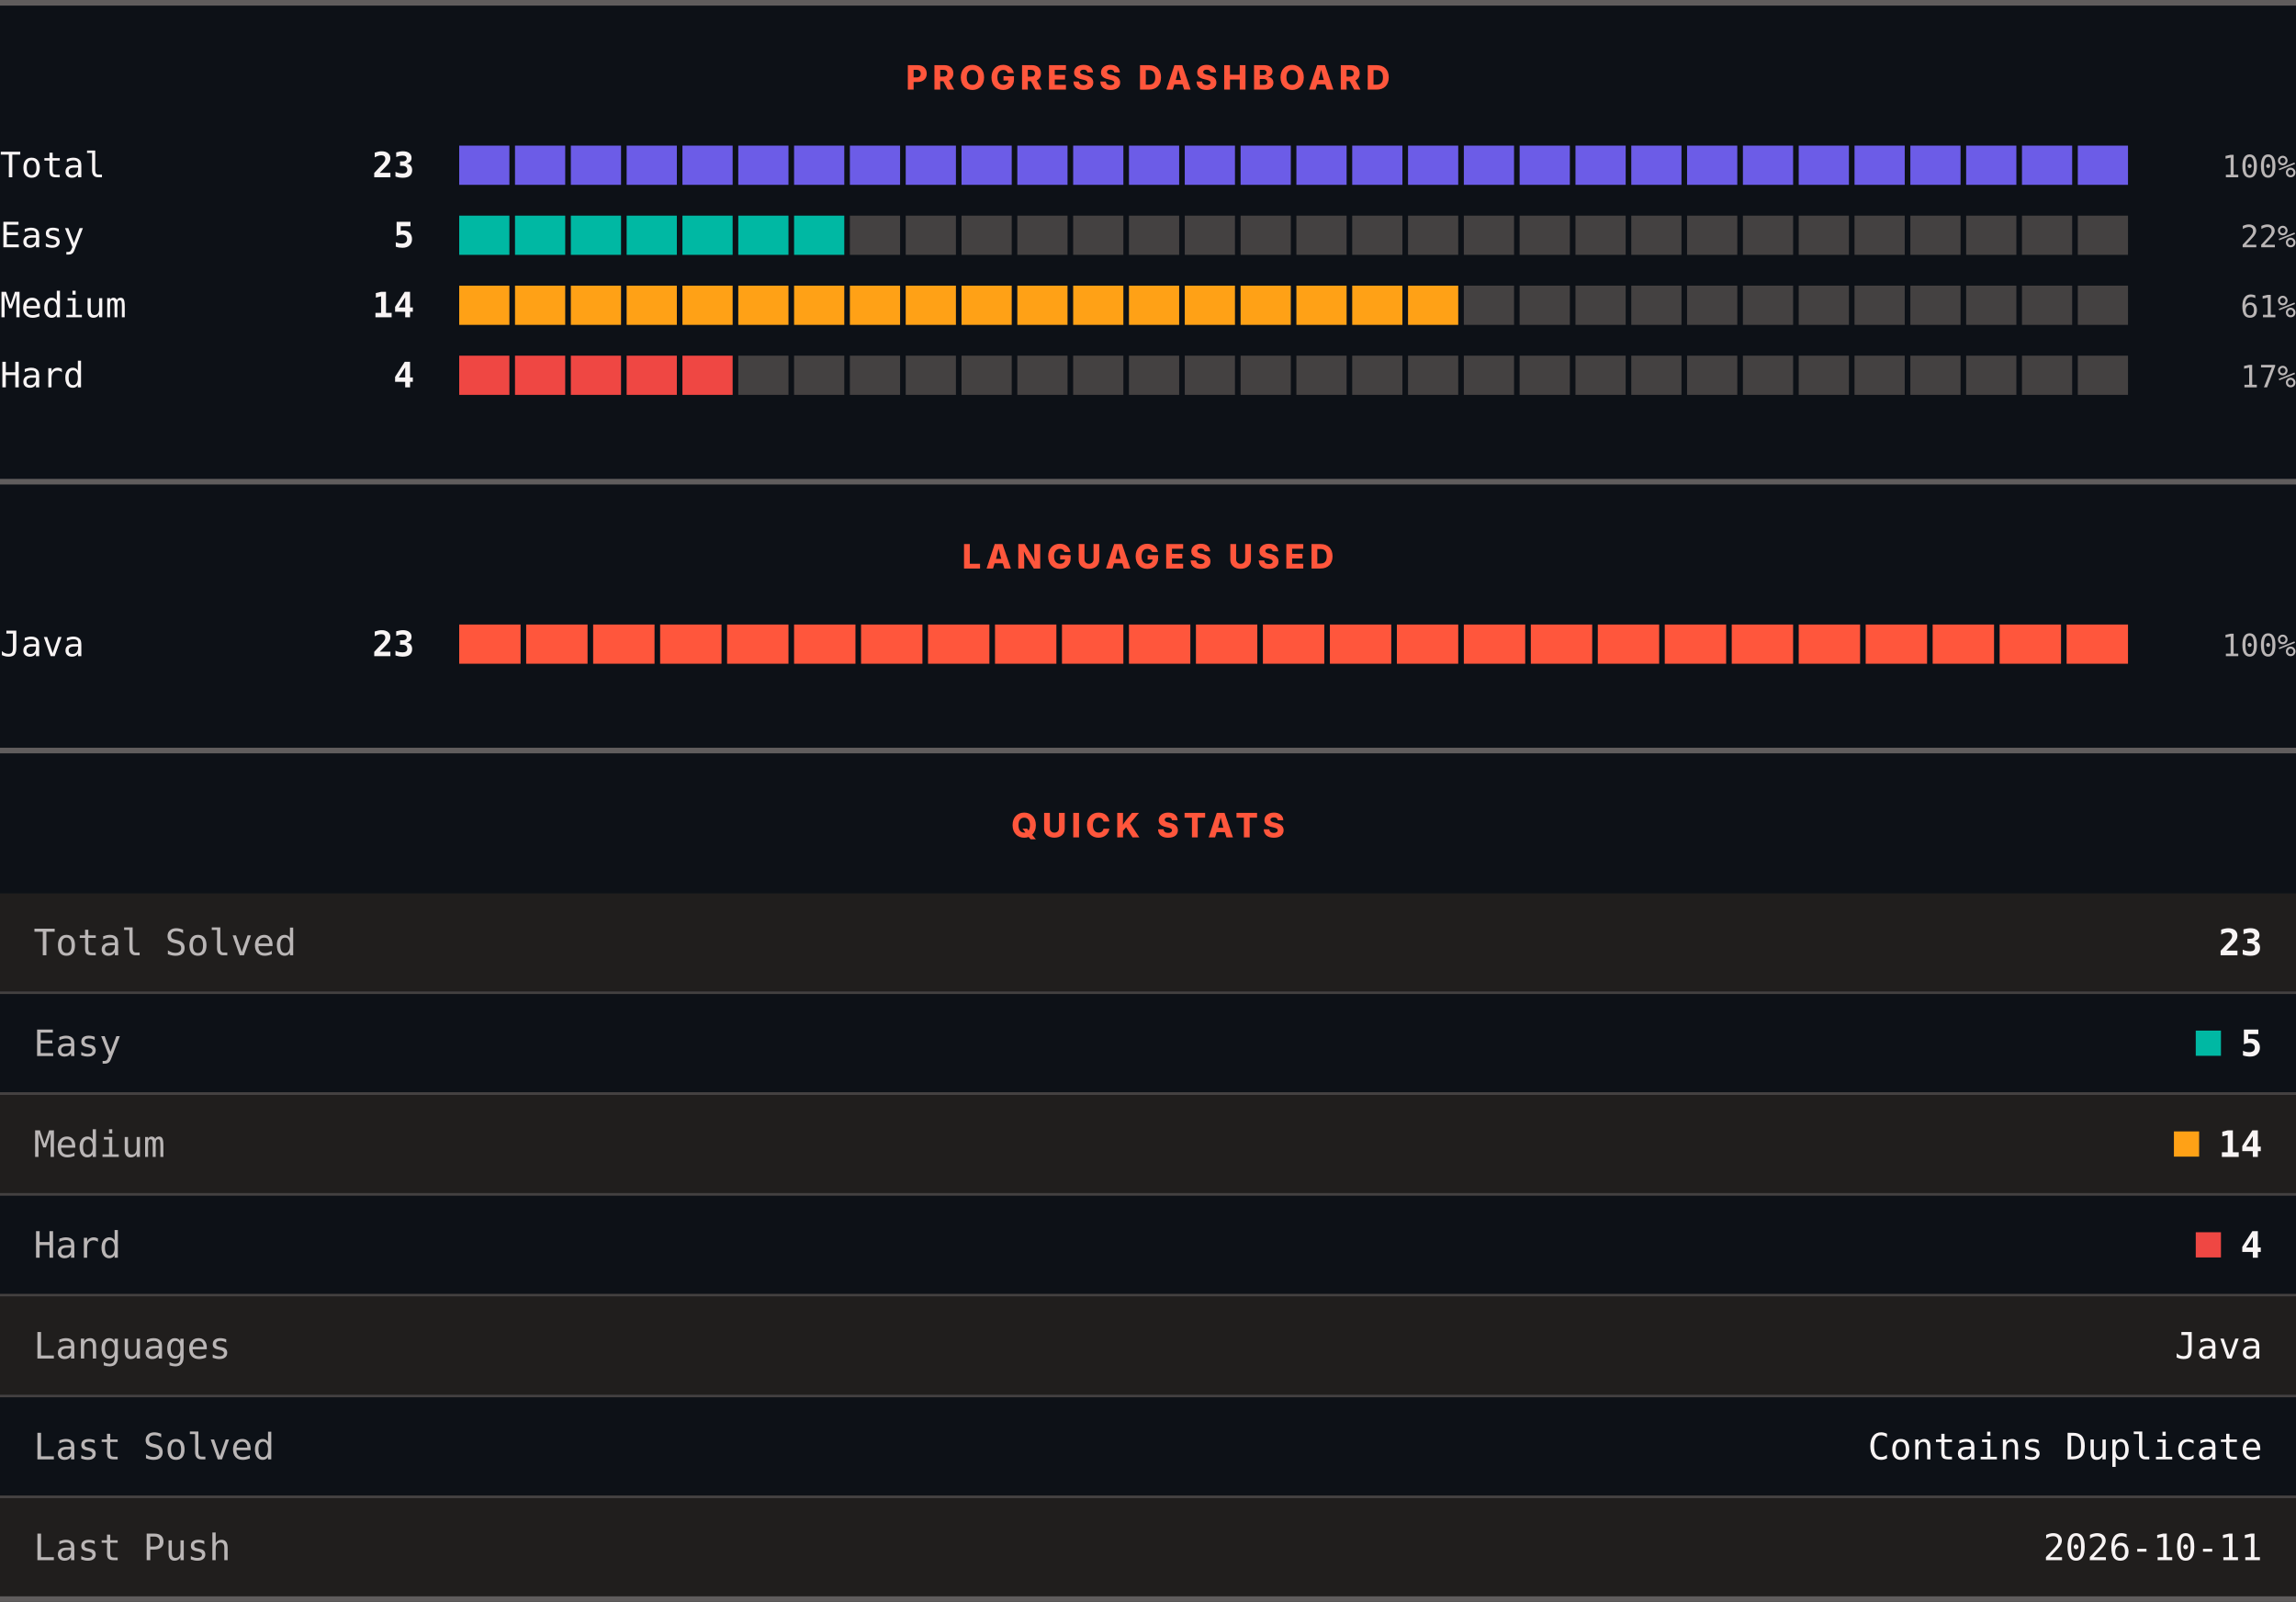
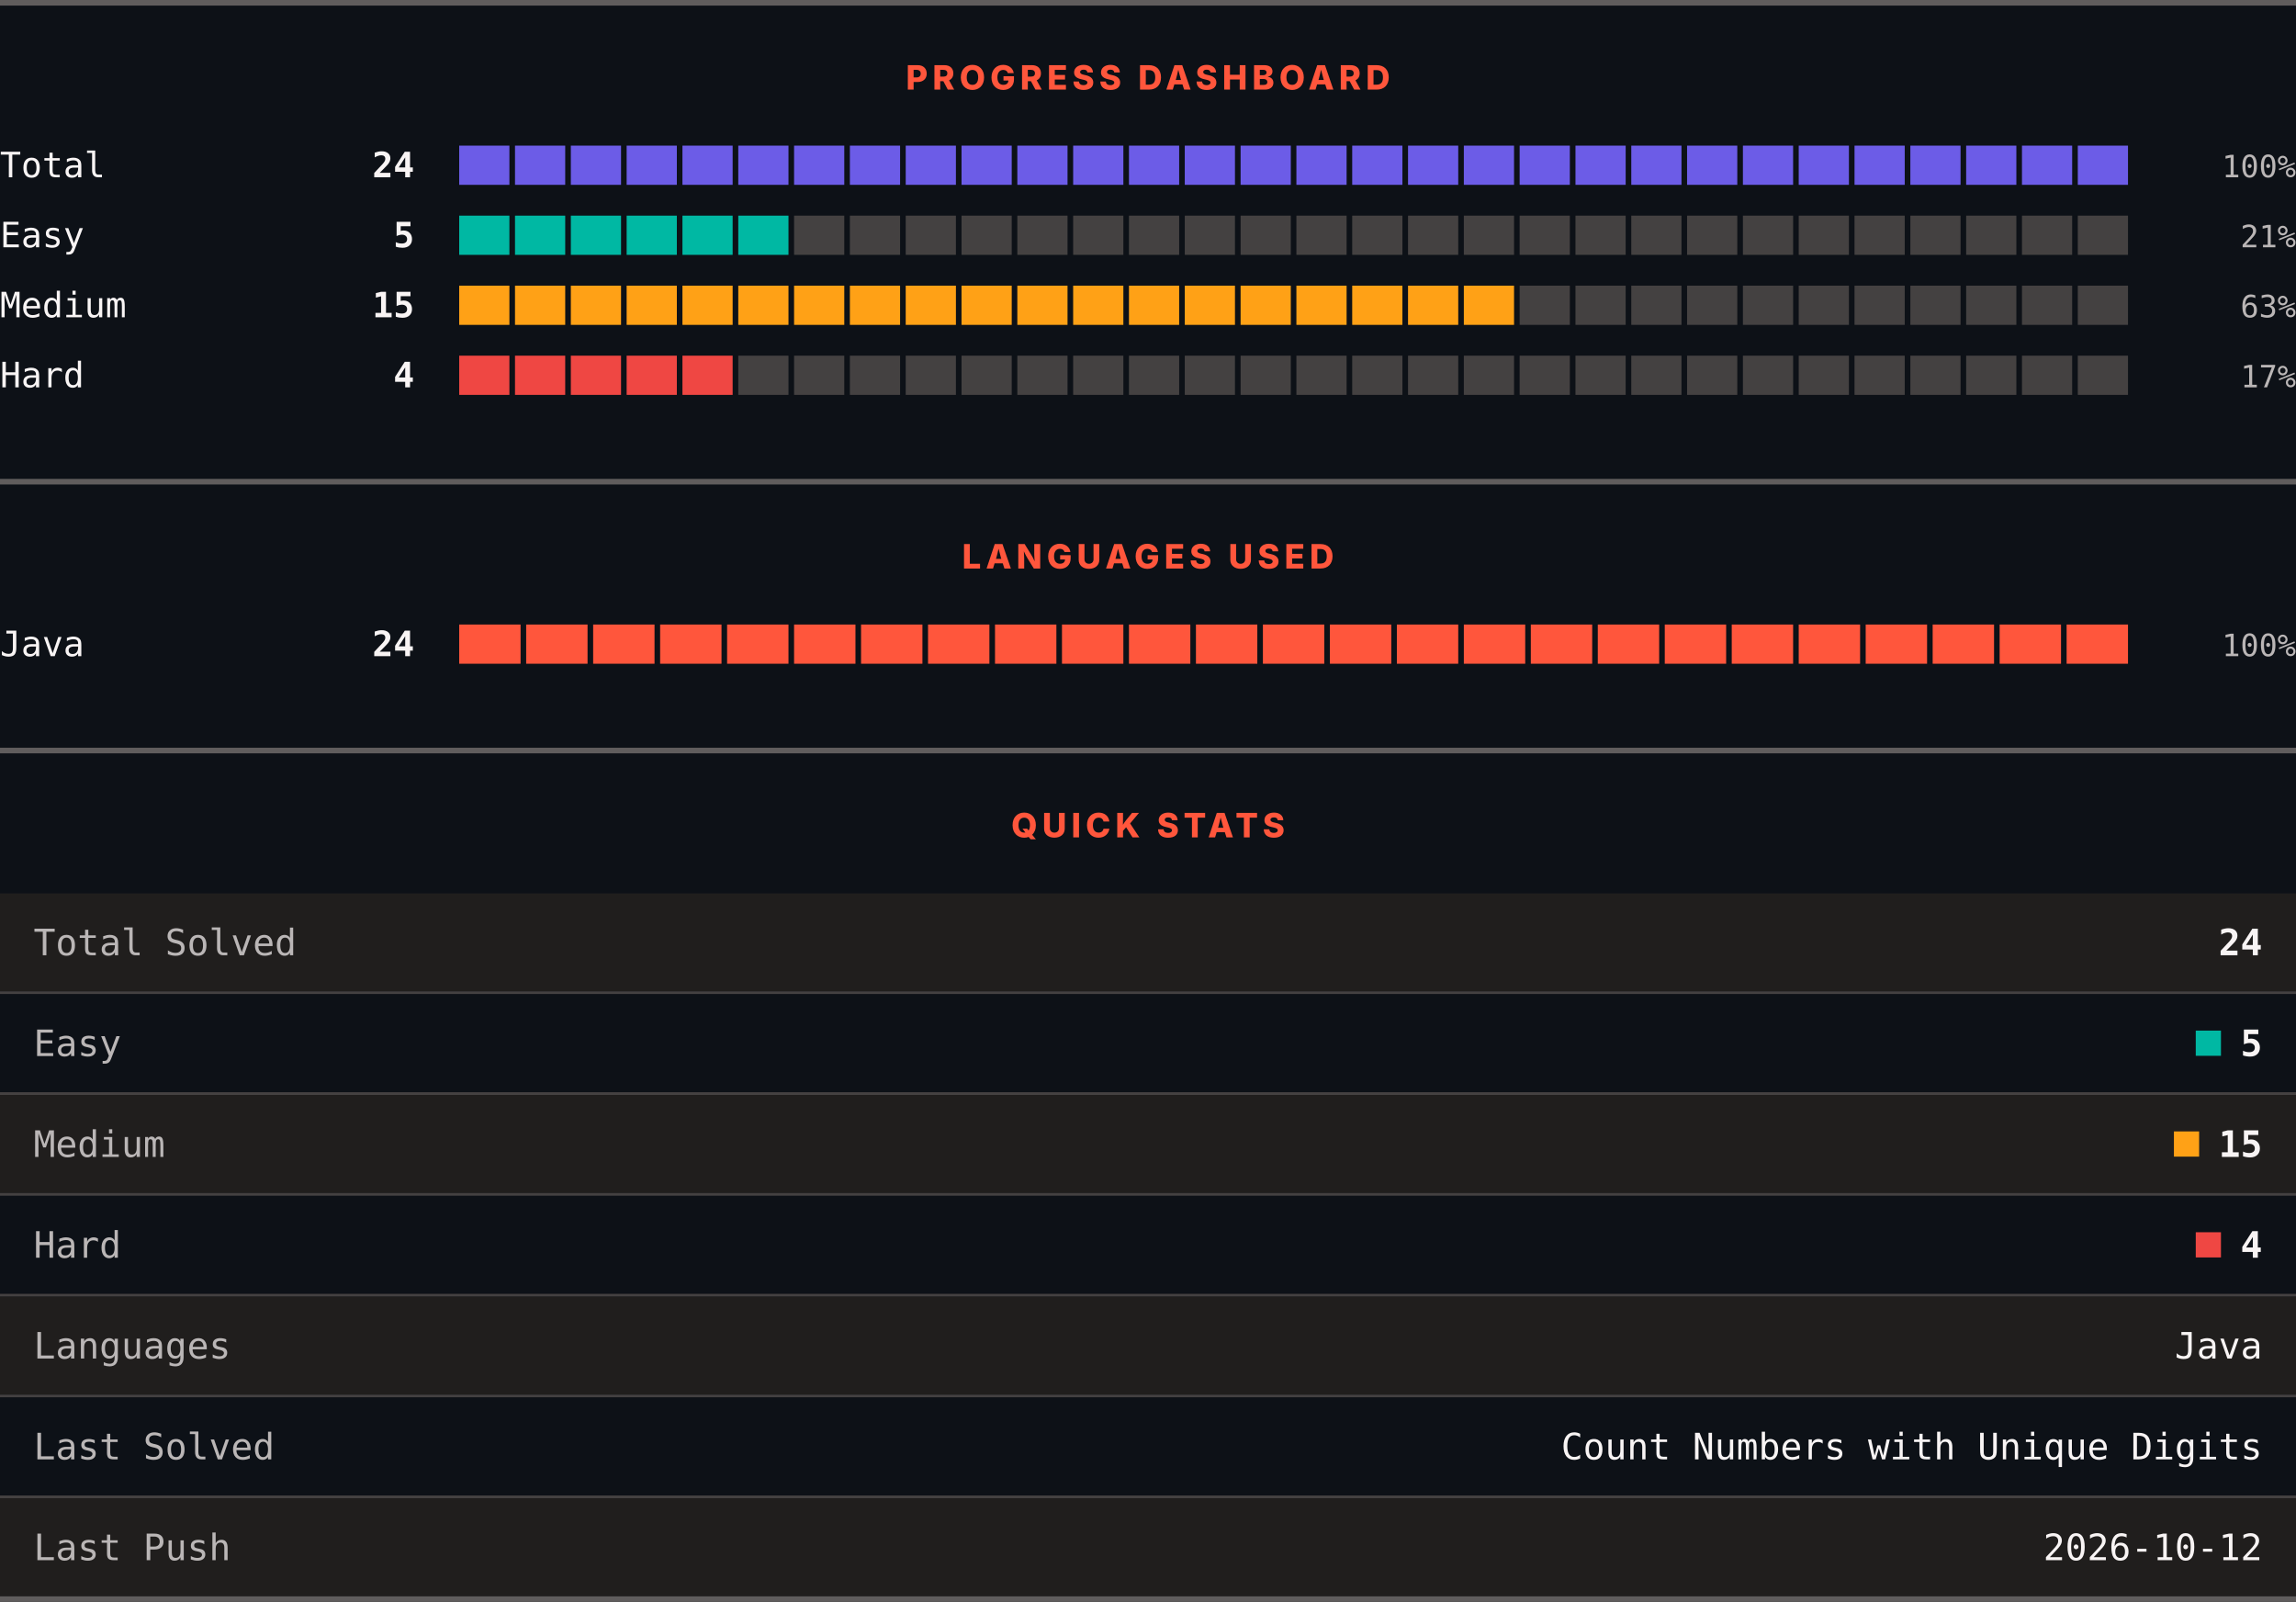
<svg xmlns="http://www.w3.org/2000/svg" width="820" height="572" viewBox="0 0 820 572" role="img" aria-label="LeetCode progress, languages and quick stats">
  <rect width="820" height="572" fill="#0d1117" />
  <rect x="0" y="0" width="820" height="2" fill="#605d5d" />
  <text x="410" y="32" text-anchor="middle" font-family="Archivo, system-ui, -apple-system, Segoe UI, sans-serif" font-size="12" font-weight="800" letter-spacing="1.68" fill="#ff563c">PROGRESS DASHBOARD</text>
  <text x="0" y="63.3" font-family="ui-monospace, SFMono-Regular, Menlo, Consolas, monospace" font-size="12.5" fill="#f8f4f4">Total</text>
-   <text x="148" y="63.3" text-anchor="end" font-family="ui-monospace, SFMono-Regular, Menlo, Consolas, monospace" font-size="12.5" font-weight="700" fill="#f8f4f4">23</text>
+   <text x="148" y="63.3" text-anchor="end" font-family="ui-monospace, SFMono-Regular, Menlo, Consolas, monospace" font-size="12.5" font-weight="700" fill="#f8f4f4">24</text>
  <rect x="164.00" y="52" width="17.93" height="14" fill="#6c5ce7" />
  <rect x="183.93" y="52" width="17.93" height="14" fill="#6c5ce7" />
  <rect x="203.87" y="52" width="17.93" height="14" fill="#6c5ce7" />
  <rect x="223.80" y="52" width="17.93" height="14" fill="#6c5ce7" />
  <rect x="243.73" y="52" width="17.93" height="14" fill="#6c5ce7" />
  <rect x="263.67" y="52" width="17.93" height="14" fill="#6c5ce7" />
  <rect x="283.60" y="52" width="17.93" height="14" fill="#6c5ce7" />
  <rect x="303.53" y="52" width="17.93" height="14" fill="#6c5ce7" />
  <rect x="323.47" y="52" width="17.93" height="14" fill="#6c5ce7" />
  <rect x="343.40" y="52" width="17.93" height="14" fill="#6c5ce7" />
  <rect x="363.33" y="52" width="17.93" height="14" fill="#6c5ce7" />
  <rect x="383.27" y="52" width="17.93" height="14" fill="#6c5ce7" />
  <rect x="403.20" y="52" width="17.93" height="14" fill="#6c5ce7" />
  <rect x="423.13" y="52" width="17.93" height="14" fill="#6c5ce7" />
  <rect x="443.07" y="52" width="17.93" height="14" fill="#6c5ce7" />
  <rect x="463.00" y="52" width="17.93" height="14" fill="#6c5ce7" />
  <rect x="482.93" y="52" width="17.93" height="14" fill="#6c5ce7" />
  <rect x="502.87" y="52" width="17.93" height="14" fill="#6c5ce7" />
  <rect x="522.80" y="52" width="17.93" height="14" fill="#6c5ce7" />
  <rect x="542.73" y="52" width="17.93" height="14" fill="#6c5ce7" />
  <rect x="562.67" y="52" width="17.93" height="14" fill="#6c5ce7" />
  <rect x="582.60" y="52" width="17.93" height="14" fill="#6c5ce7" />
  <rect x="602.53" y="52" width="17.93" height="14" fill="#6c5ce7" />
  <rect x="622.47" y="52" width="17.93" height="14" fill="#6c5ce7" />
  <rect x="642.40" y="52" width="17.93" height="14" fill="#6c5ce7" />
  <rect x="662.33" y="52" width="17.93" height="14" fill="#6c5ce7" />
  <rect x="682.27" y="52" width="17.93" height="14" fill="#6c5ce7" />
  <rect x="702.20" y="52" width="17.93" height="14" fill="#6c5ce7" />
  <rect x="722.13" y="52" width="17.93" height="14" fill="#6c5ce7" />
  <rect x="742.07" y="52" width="17.93" height="14" fill="#6c5ce7" />
  <text x="820" y="63.3" text-anchor="end" font-family="ui-monospace, SFMono-Regular, Menlo, Consolas, monospace" font-size="11" fill="#bab6b6">100%</text>
  <text x="0" y="88.3" font-family="ui-monospace, SFMono-Regular, Menlo, Consolas, monospace" font-size="12.5" fill="#f8f4f4">Easy</text>
  <text x="148" y="88.3" text-anchor="end" font-family="ui-monospace, SFMono-Regular, Menlo, Consolas, monospace" font-size="12.5" font-weight="700" fill="#f8f4f4">5</text>
  <rect x="164.00" y="77" width="17.93" height="14" fill="#00b8a3" />
  <rect x="183.93" y="77" width="17.93" height="14" fill="#00b8a3" />
  <rect x="203.87" y="77" width="17.93" height="14" fill="#00b8a3" />
  <rect x="223.80" y="77" width="17.93" height="14" fill="#00b8a3" />
  <rect x="243.73" y="77" width="17.93" height="14" fill="#00b8a3" />
  <rect x="263.67" y="77" width="17.93" height="14" fill="#00b8a3" />
-   <rect x="283.60" y="77" width="17.93" height="14" fill="#00b8a3" />
+   <rect x="283.60" y="77" width="17.93" height="14" fill="#444141" />
  <rect x="303.53" y="77" width="17.93" height="14" fill="#444141" />
  <rect x="323.47" y="77" width="17.93" height="14" fill="#444141" />
  <rect x="343.40" y="77" width="17.93" height="14" fill="#444141" />
  <rect x="363.33" y="77" width="17.93" height="14" fill="#444141" />
  <rect x="383.27" y="77" width="17.93" height="14" fill="#444141" />
  <rect x="403.20" y="77" width="17.93" height="14" fill="#444141" />
  <rect x="423.13" y="77" width="17.93" height="14" fill="#444141" />
  <rect x="443.07" y="77" width="17.93" height="14" fill="#444141" />
  <rect x="463.00" y="77" width="17.93" height="14" fill="#444141" />
  <rect x="482.93" y="77" width="17.93" height="14" fill="#444141" />
  <rect x="502.87" y="77" width="17.93" height="14" fill="#444141" />
  <rect x="522.80" y="77" width="17.93" height="14" fill="#444141" />
  <rect x="542.73" y="77" width="17.93" height="14" fill="#444141" />
  <rect x="562.67" y="77" width="17.93" height="14" fill="#444141" />
  <rect x="582.60" y="77" width="17.93" height="14" fill="#444141" />
  <rect x="602.53" y="77" width="17.93" height="14" fill="#444141" />
  <rect x="622.47" y="77" width="17.93" height="14" fill="#444141" />
  <rect x="642.40" y="77" width="17.93" height="14" fill="#444141" />
  <rect x="662.33" y="77" width="17.93" height="14" fill="#444141" />
  <rect x="682.27" y="77" width="17.93" height="14" fill="#444141" />
  <rect x="702.20" y="77" width="17.93" height="14" fill="#444141" />
  <rect x="722.13" y="77" width="17.93" height="14" fill="#444141" />
  <rect x="742.07" y="77" width="17.93" height="14" fill="#444141" />
-   <text x="820" y="88.3" text-anchor="end" font-family="ui-monospace, SFMono-Regular, Menlo, Consolas, monospace" font-size="11" fill="#bab6b6">22%</text>
+   <text x="820" y="88.3" text-anchor="end" font-family="ui-monospace, SFMono-Regular, Menlo, Consolas, monospace" font-size="11" fill="#bab6b6">21%</text>
  <text x="0" y="113.3" font-family="ui-monospace, SFMono-Regular, Menlo, Consolas, monospace" font-size="12.5" fill="#f8f4f4">Medium</text>
-   <text x="148" y="113.3" text-anchor="end" font-family="ui-monospace, SFMono-Regular, Menlo, Consolas, monospace" font-size="12.5" font-weight="700" fill="#f8f4f4">14</text>
+   <text x="148" y="113.3" text-anchor="end" font-family="ui-monospace, SFMono-Regular, Menlo, Consolas, monospace" font-size="12.5" font-weight="700" fill="#f8f4f4">15</text>
  <rect x="164.00" y="102" width="17.93" height="14" fill="#ffa116" />
  <rect x="183.93" y="102" width="17.93" height="14" fill="#ffa116" />
  <rect x="203.87" y="102" width="17.93" height="14" fill="#ffa116" />
  <rect x="223.80" y="102" width="17.93" height="14" fill="#ffa116" />
  <rect x="243.73" y="102" width="17.93" height="14" fill="#ffa116" />
  <rect x="263.67" y="102" width="17.93" height="14" fill="#ffa116" />
  <rect x="283.60" y="102" width="17.93" height="14" fill="#ffa116" />
  <rect x="303.53" y="102" width="17.93" height="14" fill="#ffa116" />
  <rect x="323.47" y="102" width="17.93" height="14" fill="#ffa116" />
  <rect x="343.40" y="102" width="17.93" height="14" fill="#ffa116" />
  <rect x="363.33" y="102" width="17.93" height="14" fill="#ffa116" />
  <rect x="383.27" y="102" width="17.93" height="14" fill="#ffa116" />
  <rect x="403.20" y="102" width="17.93" height="14" fill="#ffa116" />
  <rect x="423.13" y="102" width="17.93" height="14" fill="#ffa116" />
  <rect x="443.07" y="102" width="17.93" height="14" fill="#ffa116" />
  <rect x="463.00" y="102" width="17.93" height="14" fill="#ffa116" />
  <rect x="482.93" y="102" width="17.93" height="14" fill="#ffa116" />
  <rect x="502.87" y="102" width="17.93" height="14" fill="#ffa116" />
-   <rect x="522.80" y="102" width="17.93" height="14" fill="#444141" />
+   <rect x="522.80" y="102" width="17.93" height="14" fill="#ffa116" />
  <rect x="542.73" y="102" width="17.93" height="14" fill="#444141" />
  <rect x="562.67" y="102" width="17.93" height="14" fill="#444141" />
  <rect x="582.60" y="102" width="17.93" height="14" fill="#444141" />
  <rect x="602.53" y="102" width="17.93" height="14" fill="#444141" />
  <rect x="622.47" y="102" width="17.93" height="14" fill="#444141" />
  <rect x="642.40" y="102" width="17.93" height="14" fill="#444141" />
  <rect x="662.33" y="102" width="17.93" height="14" fill="#444141" />
  <rect x="682.27" y="102" width="17.93" height="14" fill="#444141" />
  <rect x="702.20" y="102" width="17.93" height="14" fill="#444141" />
  <rect x="722.13" y="102" width="17.93" height="14" fill="#444141" />
  <rect x="742.07" y="102" width="17.93" height="14" fill="#444141" />
-   <text x="820" y="113.3" text-anchor="end" font-family="ui-monospace, SFMono-Regular, Menlo, Consolas, monospace" font-size="11" fill="#bab6b6">61%</text>
+   <text x="820" y="113.3" text-anchor="end" font-family="ui-monospace, SFMono-Regular, Menlo, Consolas, monospace" font-size="11" fill="#bab6b6">63%</text>
  <text x="0" y="138.3" font-family="ui-monospace, SFMono-Regular, Menlo, Consolas, monospace" font-size="12.5" fill="#f8f4f4">Hard</text>
  <text x="148" y="138.3" text-anchor="end" font-family="ui-monospace, SFMono-Regular, Menlo, Consolas, monospace" font-size="12.5" font-weight="700" fill="#f8f4f4">4</text>
  <rect x="164.00" y="127" width="17.93" height="14" fill="#ef4743" />
  <rect x="183.93" y="127" width="17.93" height="14" fill="#ef4743" />
  <rect x="203.87" y="127" width="17.93" height="14" fill="#ef4743" />
  <rect x="223.80" y="127" width="17.93" height="14" fill="#ef4743" />
  <rect x="243.73" y="127" width="17.93" height="14" fill="#ef4743" />
  <rect x="263.67" y="127" width="17.93" height="14" fill="#444141" />
  <rect x="283.60" y="127" width="17.93" height="14" fill="#444141" />
  <rect x="303.53" y="127" width="17.93" height="14" fill="#444141" />
  <rect x="323.47" y="127" width="17.93" height="14" fill="#444141" />
  <rect x="343.40" y="127" width="17.93" height="14" fill="#444141" />
  <rect x="363.33" y="127" width="17.93" height="14" fill="#444141" />
  <rect x="383.27" y="127" width="17.93" height="14" fill="#444141" />
  <rect x="403.20" y="127" width="17.93" height="14" fill="#444141" />
  <rect x="423.13" y="127" width="17.93" height="14" fill="#444141" />
  <rect x="443.07" y="127" width="17.93" height="14" fill="#444141" />
  <rect x="463.00" y="127" width="17.93" height="14" fill="#444141" />
  <rect x="482.93" y="127" width="17.93" height="14" fill="#444141" />
  <rect x="502.87" y="127" width="17.93" height="14" fill="#444141" />
  <rect x="522.80" y="127" width="17.93" height="14" fill="#444141" />
  <rect x="542.73" y="127" width="17.93" height="14" fill="#444141" />
  <rect x="562.67" y="127" width="17.93" height="14" fill="#444141" />
  <rect x="582.60" y="127" width="17.93" height="14" fill="#444141" />
  <rect x="602.53" y="127" width="17.93" height="14" fill="#444141" />
  <rect x="622.47" y="127" width="17.93" height="14" fill="#444141" />
  <rect x="642.40" y="127" width="17.93" height="14" fill="#444141" />
  <rect x="662.33" y="127" width="17.93" height="14" fill="#444141" />
  <rect x="682.27" y="127" width="17.93" height="14" fill="#444141" />
  <rect x="702.20" y="127" width="17.93" height="14" fill="#444141" />
  <rect x="722.13" y="127" width="17.93" height="14" fill="#444141" />
  <rect x="742.07" y="127" width="17.93" height="14" fill="#444141" />
  <text x="820" y="138.3" text-anchor="end" font-family="ui-monospace, SFMono-Regular, Menlo, Consolas, monospace" font-size="11" fill="#bab6b6">17%</text>
  <rect x="0" y="171" width="820" height="2" fill="#605d5d" />
  <text x="410" y="203" text-anchor="middle" font-family="Archivo, system-ui, -apple-system, Segoe UI, sans-serif" font-size="12" font-weight="800" letter-spacing="1.68" fill="#ff563c">LANGUAGES USED</text>
  <text x="0" y="234.3" font-family="ui-monospace, SFMono-Regular, Menlo, Consolas, monospace" font-size="12.5" fill="#f8f4f4">Java</text>
-   <text x="148" y="234.3" text-anchor="end" font-family="ui-monospace, SFMono-Regular, Menlo, Consolas, monospace" font-size="12.5" font-weight="700" fill="#f8f4f4">23</text>
+   <text x="148" y="234.3" text-anchor="end" font-family="ui-monospace, SFMono-Regular, Menlo, Consolas, monospace" font-size="12.5" font-weight="700" fill="#f8f4f4">24</text>
  <rect x="164.00" y="223" width="21.92" height="14" fill="#ff563c" />
  <rect x="187.92" y="223" width="21.92" height="14" fill="#ff563c" />
  <rect x="211.84" y="223" width="21.92" height="14" fill="#ff563c" />
  <rect x="235.76" y="223" width="21.92" height="14" fill="#ff563c" />
  <rect x="259.68" y="223" width="21.92" height="14" fill="#ff563c" />
  <rect x="283.60" y="223" width="21.92" height="14" fill="#ff563c" />
  <rect x="307.52" y="223" width="21.92" height="14" fill="#ff563c" />
  <rect x="331.44" y="223" width="21.92" height="14" fill="#ff563c" />
  <rect x="355.36" y="223" width="21.92" height="14" fill="#ff563c" />
  <rect x="379.28" y="223" width="21.92" height="14" fill="#ff563c" />
  <rect x="403.20" y="223" width="21.92" height="14" fill="#ff563c" />
  <rect x="427.12" y="223" width="21.92" height="14" fill="#ff563c" />
  <rect x="451.04" y="223" width="21.92" height="14" fill="#ff563c" />
  <rect x="474.96" y="223" width="21.92" height="14" fill="#ff563c" />
  <rect x="498.88" y="223" width="21.92" height="14" fill="#ff563c" />
  <rect x="522.80" y="223" width="21.92" height="14" fill="#ff563c" />
  <rect x="546.72" y="223" width="21.92" height="14" fill="#ff563c" />
  <rect x="570.64" y="223" width="21.92" height="14" fill="#ff563c" />
  <rect x="594.56" y="223" width="21.92" height="14" fill="#ff563c" />
  <rect x="618.48" y="223" width="21.92" height="14" fill="#ff563c" />
  <rect x="642.40" y="223" width="21.92" height="14" fill="#ff563c" />
  <rect x="666.32" y="223" width="21.92" height="14" fill="#ff563c" />
  <rect x="690.24" y="223" width="21.92" height="14" fill="#ff563c" />
  <rect x="714.16" y="223" width="21.92" height="14" fill="#ff563c" />
  <rect x="738.08" y="223" width="21.92" height="14" fill="#ff563c" />
  <text x="820" y="234.3" text-anchor="end" font-family="ui-monospace, SFMono-Regular, Menlo, Consolas, monospace" font-size="11" fill="#bab6b6">100%</text>
  <rect x="0" y="267" width="820" height="2" fill="#605d5d" />
  <text x="410" y="299" text-anchor="middle" font-family="Archivo, system-ui, -apple-system, Segoe UI, sans-serif" font-size="12" font-weight="800" letter-spacing="1.68" fill="#ff563c">QUICK STATS</text>
  <rect x="0" y="319" width="820" height="35" fill="#201e1d" />
  <text x="12" y="341.1" font-family="ui-monospace, SFMono-Regular, Menlo, Consolas, monospace" font-size="13" fill="#bab6b6">Total Solved</text>
-   <text x="808" y="341.1" text-anchor="end" font-family="ui-monospace, SFMono-Regular, Menlo, Consolas, monospace" font-size="13" font-weight="700" fill="#f8f4f4">23</text>
+   <text x="808" y="341.1" text-anchor="end" font-family="ui-monospace, SFMono-Regular, Menlo, Consolas, monospace" font-size="13" font-weight="700" fill="#f8f4f4">24</text>
  <rect x="0" y="354" width="820" height="1" fill="#444141" />
  <rect x="0" y="355" width="820" height="35" fill="#0d1117" />
  <text x="12" y="377.1" font-family="ui-monospace, SFMono-Regular, Menlo, Consolas, monospace" font-size="13" fill="#bab6b6">Easy</text>
  <rect x="784.2" y="368" width="9" height="9" fill="#00b8a3" />
  <text x="808" y="377.1" text-anchor="end" font-family="ui-monospace, SFMono-Regular, Menlo, Consolas, monospace" font-size="13" font-weight="700" fill="#f8f4f4">5</text>
  <rect x="0" y="390" width="820" height="1" fill="#444141" />
  <rect x="0" y="391" width="820" height="35" fill="#201e1d" />
  <text x="12" y="413.1" font-family="ui-monospace, SFMono-Regular, Menlo, Consolas, monospace" font-size="13" fill="#bab6b6">Medium</text>
  <rect x="776.4" y="404" width="9" height="9" fill="#ffa116" />
-   <text x="808" y="413.1" text-anchor="end" font-family="ui-monospace, SFMono-Regular, Menlo, Consolas, monospace" font-size="13" font-weight="700" fill="#f8f4f4">14</text>
+   <text x="808" y="413.1" text-anchor="end" font-family="ui-monospace, SFMono-Regular, Menlo, Consolas, monospace" font-size="13" font-weight="700" fill="#f8f4f4">15</text>
  <rect x="0" y="426" width="820" height="1" fill="#444141" />
  <rect x="0" y="427" width="820" height="35" fill="#0d1117" />
  <text x="12" y="449.1" font-family="ui-monospace, SFMono-Regular, Menlo, Consolas, monospace" font-size="13" fill="#bab6b6">Hard</text>
  <rect x="784.2" y="440" width="9" height="9" fill="#ef4743" />
  <text x="808" y="449.1" text-anchor="end" font-family="ui-monospace, SFMono-Regular, Menlo, Consolas, monospace" font-size="13" font-weight="700" fill="#f8f4f4">4</text>
  <rect x="0" y="462" width="820" height="1" fill="#444141" />
  <rect x="0" y="463" width="820" height="35" fill="#201e1d" />
  <text x="12" y="485.1" font-family="ui-monospace, SFMono-Regular, Menlo, Consolas, monospace" font-size="13" fill="#bab6b6">Languages</text>
  <text x="808" y="485.1" text-anchor="end" font-family="ui-monospace, SFMono-Regular, Menlo, Consolas, monospace" font-size="13" fill="#f8f4f4">Java</text>
  <rect x="0" y="498" width="820" height="1" fill="#444141" />
  <rect x="0" y="499" width="820" height="35" fill="#0d1117" />
  <text x="12" y="521.1" font-family="ui-monospace, SFMono-Regular, Menlo, Consolas, monospace" font-size="13" fill="#bab6b6">Last Solved</text>
-   <text x="808" y="521.1" text-anchor="end" font-family="ui-monospace, SFMono-Regular, Menlo, Consolas, monospace" font-size="13" fill="#f8f4f4">Contains Duplicate</text>
+   <text x="808" y="521.1" text-anchor="end" font-family="ui-monospace, SFMono-Regular, Menlo, Consolas, monospace" font-size="13" fill="#f8f4f4">Count Numbers with Unique Digits</text>
  <rect x="0" y="534" width="820" height="1" fill="#444141" />
  <rect x="0" y="535" width="820" height="35" fill="#201e1d" />
  <text x="12" y="557.1" font-family="ui-monospace, SFMono-Regular, Menlo, Consolas, monospace" font-size="13" fill="#bab6b6">Last Push</text>
-   <text x="808" y="557.1" text-anchor="end" font-family="ui-monospace, SFMono-Regular, Menlo, Consolas, monospace" font-size="13" fill="#f8f4f4">2026-10-11</text>
+   <text x="808" y="557.1" text-anchor="end" font-family="ui-monospace, SFMono-Regular, Menlo, Consolas, monospace" font-size="13" fill="#f8f4f4">2026-10-12</text>
  <rect x="0" y="570" width="820" height="2" fill="#605d5d" />
</svg>
